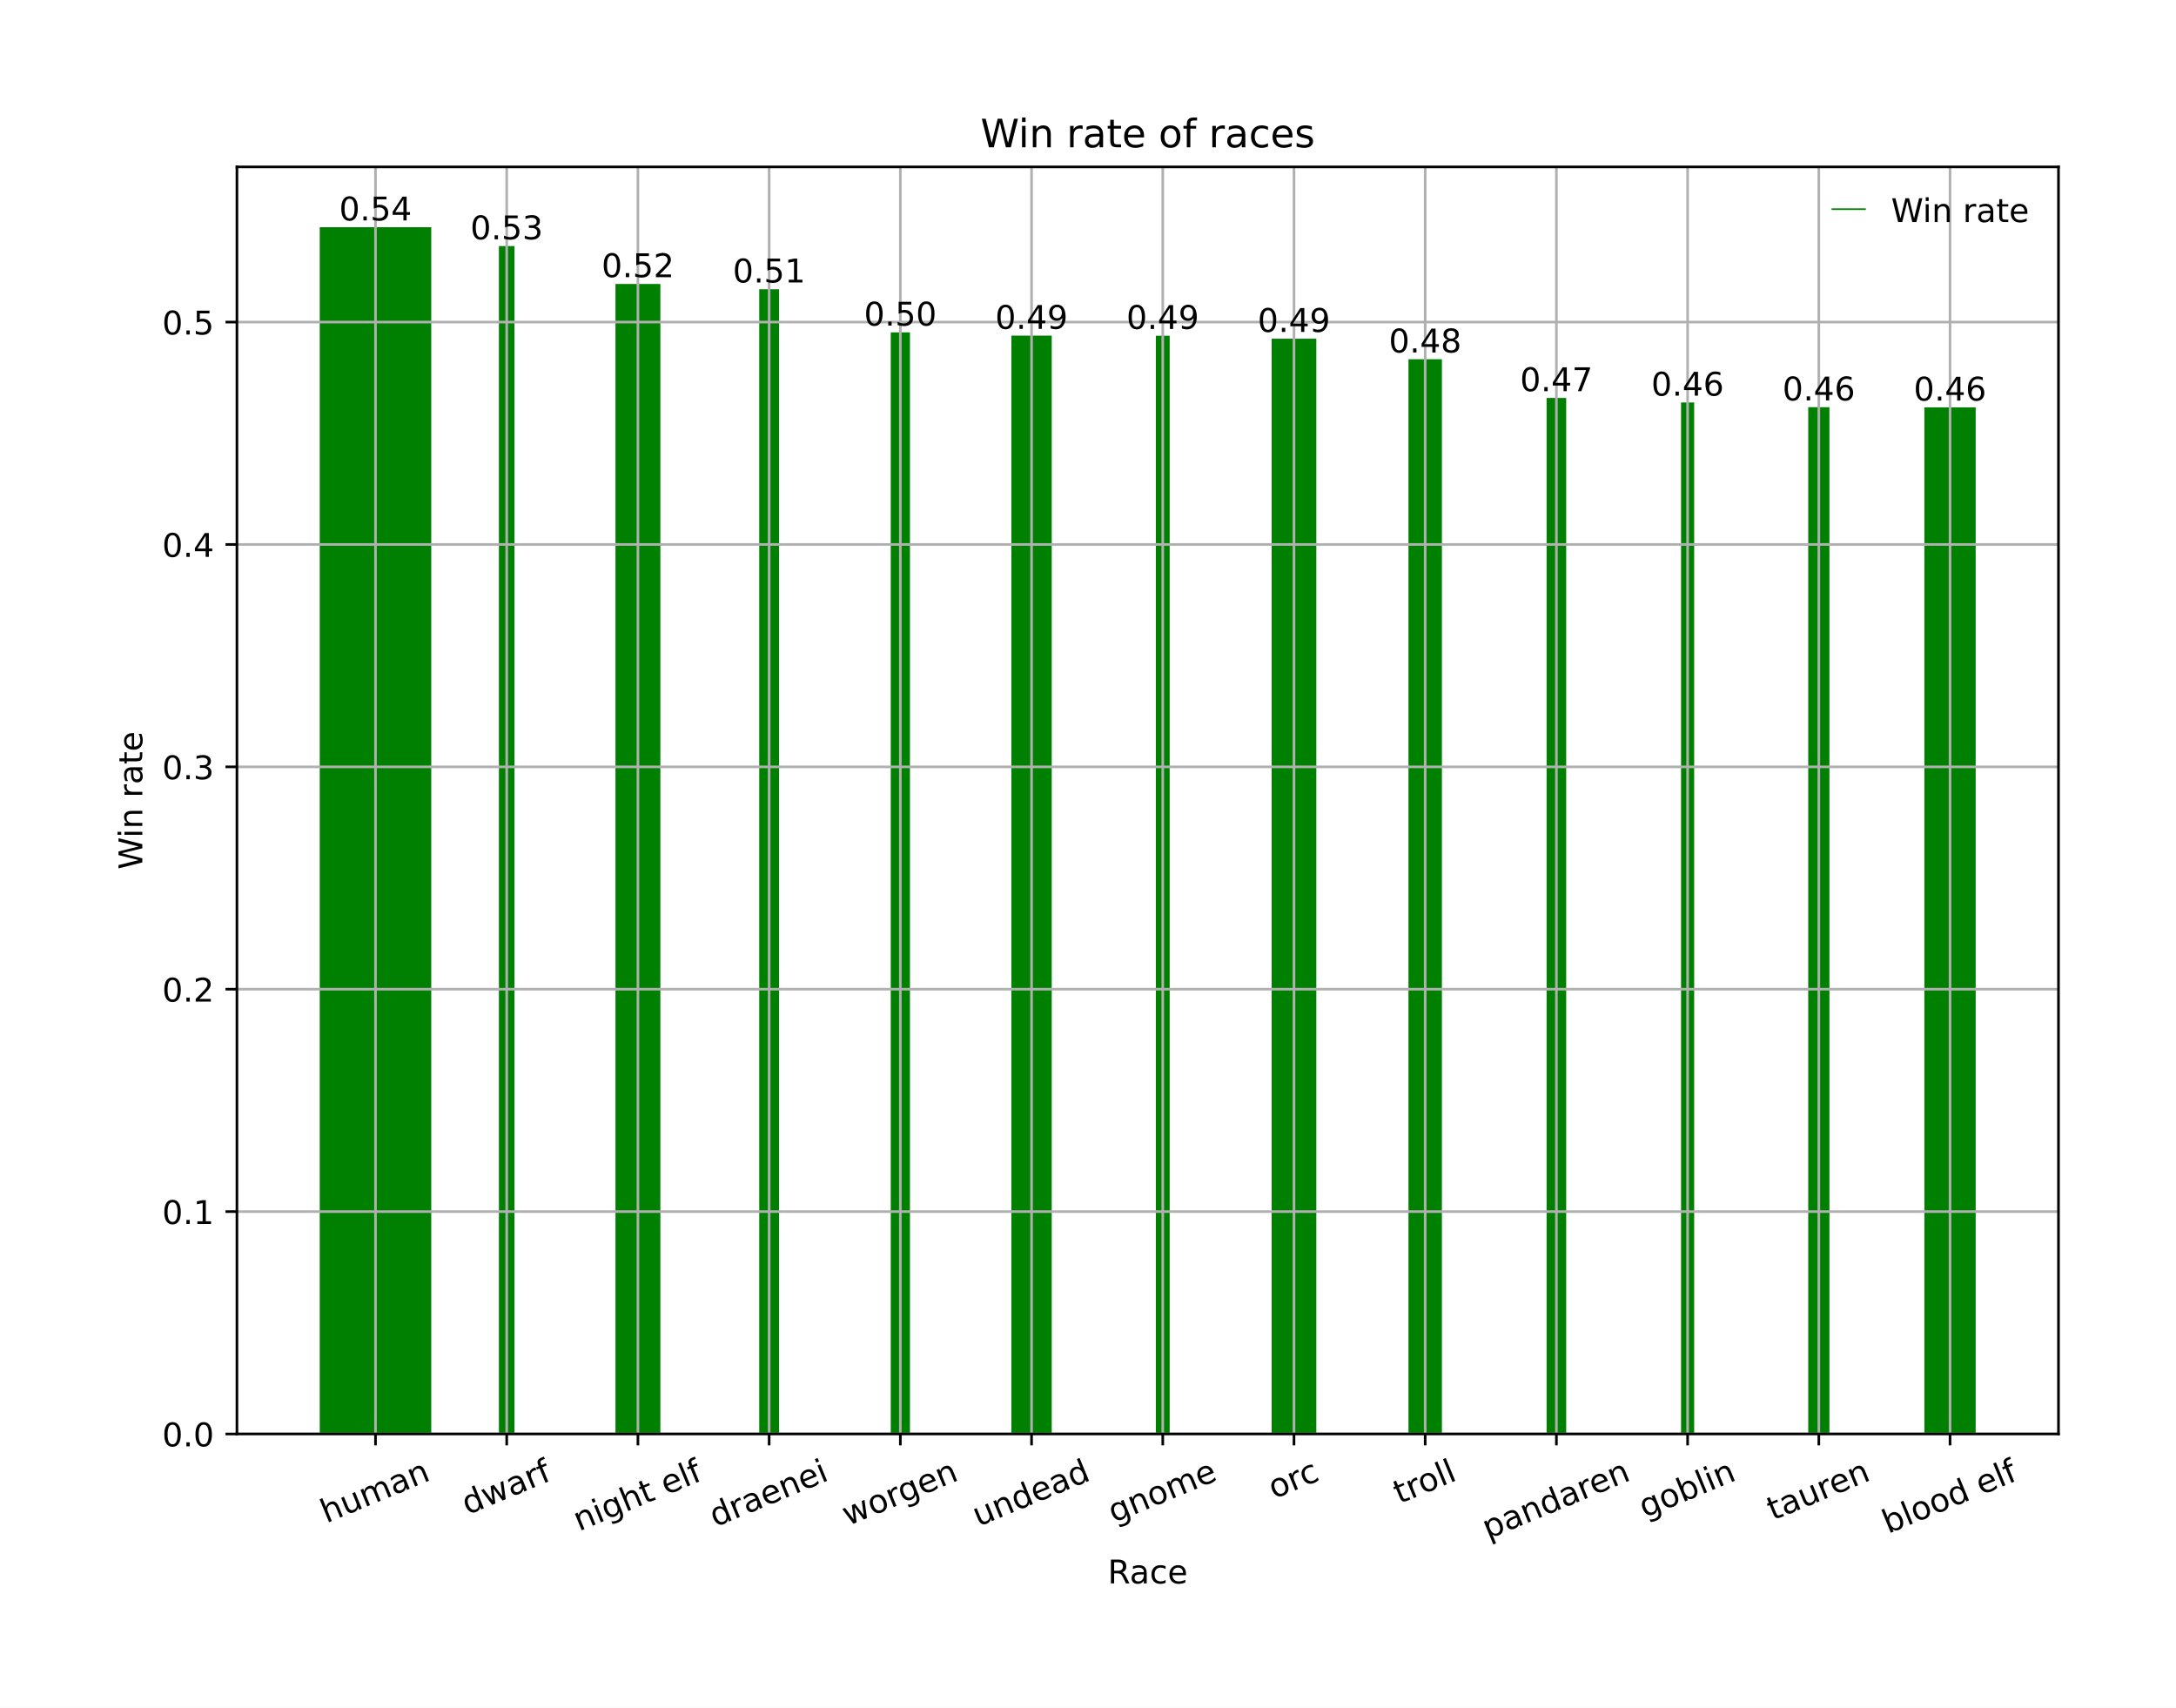
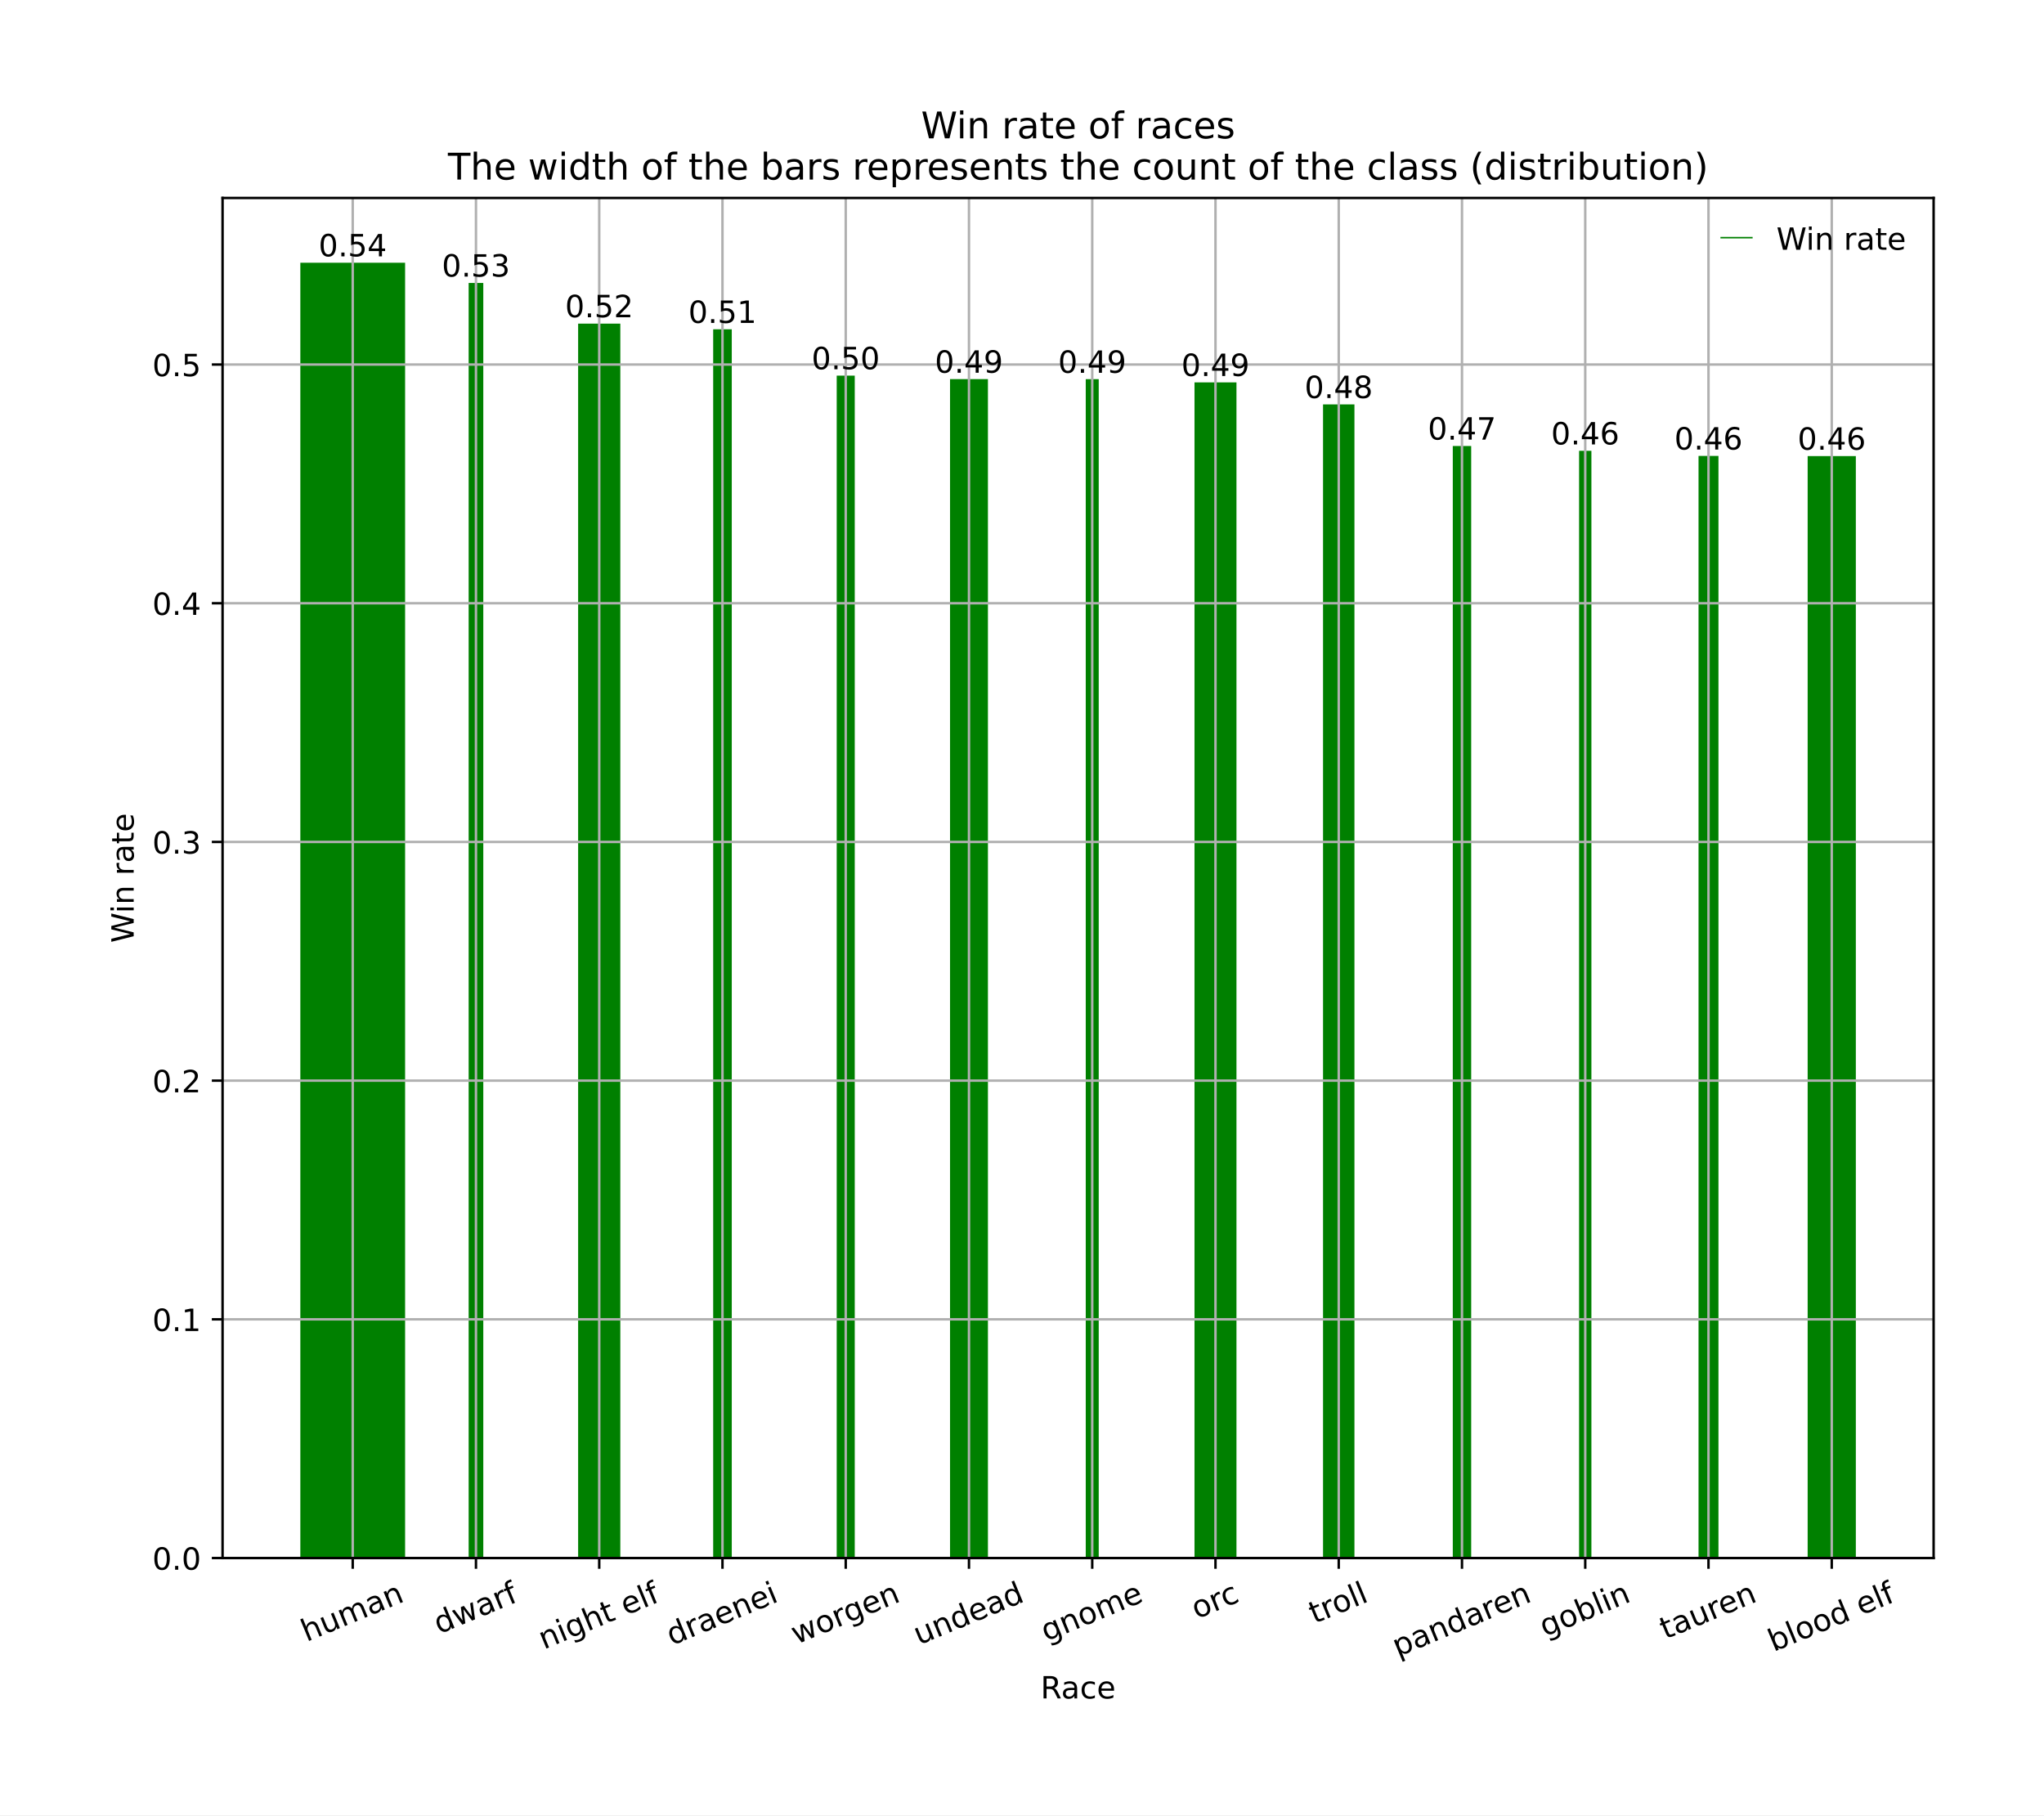
- <svg xmlns="http://www.w3.org/2000/svg" xmlns:xlink="http://www.w3.org/1999/xlink" width="666.581pt" height="523.059pt" viewBox="0 0 666.581 523.059" version="1.1">
+ <svg xmlns="http://www.w3.org/2000/svg" xmlns:xlink="http://www.w3.org/1999/xlink" width="666.581pt" height="591.936pt" viewBox="0 0 666.581 591.936" version="1.1">
  <defs>
    <style type="text/css">*{stroke-linejoin: round; stroke-linecap: butt}</style>
  </defs>
  <g id="figure_1">
    <g id="patch_1">
-       <path d="M 0 523.059  L 666.581 523.059  L 666.581 0  L 0 0  z " style="fill: #ffffff" />
+       <path d="M 0 591.936  L 666.581 591.936  L 666.581 0  L 0 0  z " style="fill: #ffffff" />
    </g>
    <g id="axes_1">
      <g id="patch_2">
-         <path d="M 72.581 439.198  L 630.581 439.198  L 630.581 51.118  L 72.581 51.118  z " style="fill: #ffffff" />
+         <path d="M 72.581 508.075  L 630.581 508.075  L 630.581 64.555  L 72.581 64.555  z " style="fill: #ffffff" />
      </g>
      <g id="patch_3">
-         <path d="M 97.945 439.198  L 132.11 439.198  L 132.11 69.598  L 97.945 69.598  z " clip-path="url(#p891ee278e2)" style="fill: #008000" />
+         <path d="M 97.945 508.075  L 132.11 508.075  L 132.11 85.675  L 97.945 85.675  z " clip-path="url(#pa6681cd81f)" style="fill: #008000" />
      </g>
      <g id="patch_4">
-         <path d="M 152.834 439.198  L 157.61 439.198  L 157.61 75.375  L 152.834 75.375  z " clip-path="url(#p891ee278e2)" style="fill: #008000" />
+         <path d="M 152.834 508.075  L 157.61 508.075  L 157.61 92.278  L 152.834 92.278  z " clip-path="url(#pa6681cd81f)" style="fill: #008000" />
      </g>
      <g id="patch_5">
-         <path d="M 188.538 439.198  L 202.295 439.198  L 202.295 86.969  L 188.538 86.969  z " clip-path="url(#p891ee278e2)" style="fill: #008000" />
+         <path d="M 188.538 508.075  L 202.295 508.075  L 202.295 105.528  L 188.538 105.528  z " clip-path="url(#pa6681cd81f)" style="fill: #008000" />
      </g>
      <g id="patch_6">
-         <path d="M 232.58 439.198  L 238.642 439.198  L 238.642 88.591  L 232.58 88.591  z " clip-path="url(#p891ee278e2)" style="fill: #008000" />
+         <path d="M 232.58 508.075  L 238.642 508.075  L 238.642 107.381  L 232.58 107.381  z " clip-path="url(#pa6681cd81f)" style="fill: #008000" />
      </g>
      <g id="patch_7">
-         <path d="M 272.864 439.198  L 278.747 439.198  L 278.747 101.808  L 272.864 101.808  z " clip-path="url(#p891ee278e2)" style="fill: #008000" />
+         <path d="M 272.864 508.075  L 278.747 508.075  L 278.747 122.487  L 272.864 122.487  z " clip-path="url(#pa6681cd81f)" style="fill: #008000" />
      </g>
      <g id="patch_8">
-         <path d="M 309.82 439.198  L 322.18 439.198  L 322.18 102.802  L 309.82 102.802  z " clip-path="url(#p891ee278e2)" style="fill: #008000" />
+         <path d="M 309.82 508.075  L 322.18 508.075  L 322.18 123.623  L 309.82 123.623  z " clip-path="url(#pa6681cd81f)" style="fill: #008000" />
      </g>
      <g id="patch_9">
-         <path d="M 354.078 439.198  L 358.311 439.198  L 358.311 102.828  L 354.078 102.828  z " clip-path="url(#p891ee278e2)" style="fill: #008000" />
+         <path d="M 354.078 508.075  L 358.311 508.075  L 358.311 123.653  L 354.078 123.653  z " clip-path="url(#pa6681cd81f)" style="fill: #008000" />
      </g>
      <g id="patch_10">
-         <path d="M 389.547 439.198  L 403.231 439.198  L 403.231 103.735  L 389.547 103.735  z " clip-path="url(#p891ee278e2)" style="fill: #008000" />
+         <path d="M 389.547 508.075  L 403.231 508.075  L 403.231 124.69  L 389.547 124.69  z " clip-path="url(#pa6681cd81f)" style="fill: #008000" />
      </g>
      <g id="patch_11">
-         <path d="M 431.462 439.198  L 441.705 439.198  L 441.705 110.031  L 431.462 110.031  z " clip-path="url(#p891ee278e2)" style="fill: #008000" />
+         <path d="M 431.462 508.075  L 441.705 508.075  L 441.705 131.885  L 431.462 131.885  z " clip-path="url(#pa6681cd81f)" style="fill: #008000" />
      </g>
      <g id="patch_12">
-         <path d="M 473.777 439.198  L 479.779 439.198  L 479.779 121.886  L 473.777 121.886  z " clip-path="url(#p891ee278e2)" style="fill: #008000" />
+         <path d="M 473.777 508.075  L 479.779 508.075  L 479.779 145.433  L 473.777 145.433  z " clip-path="url(#pa6681cd81f)" style="fill: #008000" />
      </g>
      <g id="patch_13">
-         <path d="M 514.963 439.198  L 518.982 439.198  L 518.982 123.265  L 514.963 123.265  z " clip-path="url(#p891ee278e2)" style="fill: #008000" />
+         <path d="M 514.963 508.075  L 518.982 508.075  L 518.982 147.009  L 514.963 147.009  z " clip-path="url(#pa6681cd81f)" style="fill: #008000" />
      </g>
      <g id="patch_14">
-         <path d="M 553.917 439.198  L 560.416 439.198  L 560.416 124.718  L 553.917 124.718  z " clip-path="url(#p891ee278e2)" style="fill: #008000" />
+         <path d="M 553.917 508.075  L 560.416 508.075  L 560.416 148.67  L 553.917 148.67  z " clip-path="url(#pa6681cd81f)" style="fill: #008000" />
      </g>
      <g id="patch_15">
-         <path d="M 589.505 439.198  L 605.218 439.198  L 605.218 124.769  L 589.505 124.769  z " clip-path="url(#p891ee278e2)" style="fill: #008000" />
+         <path d="M 589.505 508.075  L 605.218 508.075  L 605.218 148.728  L 589.505 148.728  z " clip-path="url(#pa6681cd81f)" style="fill: #008000" />
      </g>
      <g id="matplotlib.axis_1">
        <g id="xtick_1">
          <g id="line2d_1">
-             <path d="M 115.028 439.198  L 115.028 51.118  " clip-path="url(#p891ee278e2)" style="fill: none; stroke: #b0b0b0; stroke-width: 0.8; stroke-linecap: square" />
+             <path d="M 115.028 508.075  L 115.028 64.555  " clip-path="url(#pa6681cd81f)" style="fill: none; stroke: #b0b0b0; stroke-width: 0.8; stroke-linecap: square" />
          </g>
          <g id="line2d_2">
            <defs>
-               <path id="mfd835432aa" d="M 0 0  L 0 3.5  " style="stroke: #000000; stroke-width: 0.8" />
+               <path id="ma8ddb8e4b7" d="M 0 0  L 0 3.5  " style="stroke: #000000; stroke-width: 0.8" />
            </defs>
            <g>
-               <use xlink:href="#mfd835432aa" x="115.028" y="439.198" style="stroke: #000000; stroke-width: 0.8" />
+               <use xlink:href="#ma8ddb8e4b7" x="115.028" y="508.075" style="stroke: #000000; stroke-width: 0.8" />
            </g>
          </g>
          <g id="text_1">
-             <text style="font: 10px 'DejaVu Sans', 'Bitstream Vera Sans', 'Computer Modern Sans Serif', 'Lucida Grande', 'Verdana', 'Geneva', 'Lucid', 'Arial', 'Helvetica', 'Avant Garde', sans-serif" transform="translate(99.97048 466.5666) rotate(-22.5)">human</text>
+             <text style="font: 10px 'DejaVu Sans', 'Bitstream Vera Sans', 'Computer Modern Sans Serif', 'Lucida Grande', 'Verdana', 'Geneva', 'Lucid', 'Arial', 'Helvetica', 'Avant Garde', sans-serif" transform="translate(99.97048 535.444) rotate(-22.5)">human</text>
          </g>
        </g>
        <g id="xtick_2">
          <g id="line2d_3">
-             <path d="M 155.222 439.198  L 155.222 51.118  " clip-path="url(#p891ee278e2)" style="fill: none; stroke: #b0b0b0; stroke-width: 0.8; stroke-linecap: square" />
+             <path d="M 155.222 508.075  L 155.222 64.555  " clip-path="url(#pa6681cd81f)" style="fill: none; stroke: #b0b0b0; stroke-width: 0.8; stroke-linecap: square" />
          </g>
          <g id="line2d_4">
            <g>
-               <use xlink:href="#mfd835432aa" x="155.222" y="439.198" style="stroke: #000000; stroke-width: 0.8" />
+               <use xlink:href="#ma8ddb8e4b7" x="155.222" y="508.075" style="stroke: #000000; stroke-width: 0.8" />
            </g>
          </g>
          <g id="text_2">
-             <text style="font: 10px 'DejaVu Sans', 'Bitstream Vera Sans', 'Computer Modern Sans Serif', 'Lucida Grande', 'Verdana', 'Geneva', 'Lucid', 'Arial', 'Helvetica', 'Avant Garde', sans-serif" transform="translate(143.2116 464.0427) rotate(-22.5)">dwarf</text>
+             <text style="font: 10px 'DejaVu Sans', 'Bitstream Vera Sans', 'Computer Modern Sans Serif', 'Lucida Grande', 'Verdana', 'Geneva', 'Lucid', 'Arial', 'Helvetica', 'Avant Garde', sans-serif" transform="translate(143.2116 532.9201) rotate(-22.5)">dwarf</text>
          </g>
        </g>
        <g id="xtick_3">
          <g id="line2d_5">
-             <path d="M 195.417 439.198  L 195.417 51.118  " clip-path="url(#p891ee278e2)" style="fill: none; stroke: #b0b0b0; stroke-width: 0.8; stroke-linecap: square" />
+             <path d="M 195.417 508.075  L 195.417 64.555  " clip-path="url(#pa6681cd81f)" style="fill: none; stroke: #b0b0b0; stroke-width: 0.8; stroke-linecap: square" />
          </g>
          <g id="line2d_6">
            <g>
-               <use xlink:href="#mfd835432aa" x="195.417" y="439.198" style="stroke: #000000; stroke-width: 0.8" />
+               <use xlink:href="#ma8ddb8e4b7" x="195.417" y="508.075" style="stroke: #000000; stroke-width: 0.8" />
            </g>
          </g>
          <g id="text_3">
-             <text style="font: 10px 'DejaVu Sans', 'Bitstream Vera Sans', 'Computer Modern Sans Serif', 'Lucida Grande', 'Verdana', 'Geneva', 'Lucid', 'Arial', 'Helvetica', 'Avant Garde', sans-serif" transform="translate(177.3706 469.0427) rotate(-22.5)">night elf</text>
+             <text style="font: 10px 'DejaVu Sans', 'Bitstream Vera Sans', 'Computer Modern Sans Serif', 'Lucida Grande', 'Verdana', 'Geneva', 'Lucid', 'Arial', 'Helvetica', 'Avant Garde', sans-serif" transform="translate(177.3706 537.9201) rotate(-22.5)">night elf</text>
          </g>
        </g>
        <g id="xtick_4">
          <g id="line2d_7">
-             <path d="M 235.611 439.198  L 235.611 51.118  " clip-path="url(#p891ee278e2)" style="fill: none; stroke: #b0b0b0; stroke-width: 0.8; stroke-linecap: square" />
+             <path d="M 235.611 508.075  L 235.611 64.555  " clip-path="url(#pa6681cd81f)" style="fill: none; stroke: #b0b0b0; stroke-width: 0.8; stroke-linecap: square" />
          </g>
          <g id="line2d_8">
            <g>
-               <use xlink:href="#mfd835432aa" x="235.611" y="439.198" style="stroke: #000000; stroke-width: 0.8" />
+               <use xlink:href="#ma8ddb8e4b7" x="235.611" y="508.075" style="stroke: #000000; stroke-width: 0.8" />
            </g>
          </g>
          <g id="text_4">
-             <text style="font: 10px 'DejaVu Sans', 'Bitstream Vera Sans', 'Computer Modern Sans Serif', 'Lucida Grande', 'Verdana', 'Geneva', 'Lucid', 'Arial', 'Helvetica', 'Avant Garde', sans-serif" transform="translate(219.1089 467.7637) rotate(-22.5)">draenei</text>
+             <text style="font: 10px 'DejaVu Sans', 'Bitstream Vera Sans', 'Computer Modern Sans Serif', 'Lucida Grande', 'Verdana', 'Geneva', 'Lucid', 'Arial', 'Helvetica', 'Avant Garde', sans-serif" transform="translate(219.1089 536.6411) rotate(-22.5)">draenei</text>
          </g>
        </g>
        <g id="xtick_5">
          <g id="line2d_9">
-             <path d="M 275.806 439.198  L 275.806 51.118  " clip-path="url(#p891ee278e2)" style="fill: none; stroke: #b0b0b0; stroke-width: 0.8; stroke-linecap: square" />
+             <path d="M 275.806 508.075  L 275.806 64.555  " clip-path="url(#pa6681cd81f)" style="fill: none; stroke: #b0b0b0; stroke-width: 0.8; stroke-linecap: square" />
          </g>
          <g id="line2d_10">
            <g>
-               <use xlink:href="#mfd835432aa" x="275.806" y="439.198" style="stroke: #000000; stroke-width: 0.8" />
+               <use xlink:href="#ma8ddb8e4b7" x="275.806" y="508.075" style="stroke: #000000; stroke-width: 0.8" />
            </g>
          </g>
          <g id="text_5">
-             <text style="font: 10px 'DejaVu Sans', 'Bitstream Vera Sans', 'Computer Modern Sans Serif', 'Lucida Grande', 'Verdana', 'Geneva', 'Lucid', 'Arial', 'Helvetica', 'Avant Garde', sans-serif" transform="translate(259.7365 467.405) rotate(-22.5)">worgen</text>
+             <text style="font: 10px 'DejaVu Sans', 'Bitstream Vera Sans', 'Computer Modern Sans Serif', 'Lucida Grande', 'Verdana', 'Geneva', 'Lucid', 'Arial', 'Helvetica', 'Avant Garde', sans-serif" transform="translate(259.7365 536.2823) rotate(-22.5)">worgen</text>
          </g>
        </g>
        <g id="xtick_6">
          <g id="line2d_11">
-             <path d="M 316 439.198  L 316 51.118  " clip-path="url(#p891ee278e2)" style="fill: none; stroke: #b0b0b0; stroke-width: 0.8; stroke-linecap: square" />
+             <path d="M 316 508.075  L 316 64.555  " clip-path="url(#pa6681cd81f)" style="fill: none; stroke: #b0b0b0; stroke-width: 0.8; stroke-linecap: square" />
          </g>
          <g id="line2d_12">
            <g>
-               <use xlink:href="#mfd835432aa" x="316" y="439.198" style="stroke: #000000; stroke-width: 0.8" />
+               <use xlink:href="#ma8ddb8e4b7" x="316" y="508.075" style="stroke: #000000; stroke-width: 0.8" />
            </g>
          </g>
          <g id="text_6">
-             <text style="font: 10px 'DejaVu Sans', 'Bitstream Vera Sans', 'Computer Modern Sans Serif', 'Lucida Grande', 'Verdana', 'Geneva', 'Lucid', 'Arial', 'Helvetica', 'Avant Garde', sans-serif" transform="translate(299.6625 467.6274) rotate(-22.5)">undead</text>
+             <text style="font: 10px 'DejaVu Sans', 'Bitstream Vera Sans', 'Computer Modern Sans Serif', 'Lucida Grande', 'Verdana', 'Geneva', 'Lucid', 'Arial', 'Helvetica', 'Avant Garde', sans-serif" transform="translate(299.6625 536.5048) rotate(-22.5)">undead</text>
          </g>
        </g>
        <g id="xtick_7">
          <g id="line2d_13">
-             <path d="M 356.194 439.198  L 356.194 51.118  " clip-path="url(#p891ee278e2)" style="fill: none; stroke: #b0b0b0; stroke-width: 0.8; stroke-linecap: square" />
+             <path d="M 356.194 508.075  L 356.194 64.555  " clip-path="url(#pa6681cd81f)" style="fill: none; stroke: #b0b0b0; stroke-width: 0.8; stroke-linecap: square" />
          </g>
          <g id="line2d_14">
            <g>
-               <use xlink:href="#mfd835432aa" x="356.194" y="439.198" style="stroke: #000000; stroke-width: 0.8" />
+               <use xlink:href="#ma8ddb8e4b7" x="356.194" y="508.075" style="stroke: #000000; stroke-width: 0.8" />
            </g>
          </g>
          <g id="text_7">
-             <text style="font: 10px 'DejaVu Sans', 'Bitstream Vera Sans', 'Computer Modern Sans Serif', 'Lucida Grande', 'Verdana', 'Geneva', 'Lucid', 'Arial', 'Helvetica', 'Avant Garde', sans-serif" transform="translate(341.2219 466.4967) rotate(-22.5)">gnome</text>
+             <text style="font: 10px 'DejaVu Sans', 'Bitstream Vera Sans', 'Computer Modern Sans Serif', 'Lucida Grande', 'Verdana', 'Geneva', 'Lucid', 'Arial', 'Helvetica', 'Avant Garde', sans-serif" transform="translate(341.2219 535.3741) rotate(-22.5)">gnome</text>
          </g>
        </g>
        <g id="xtick_8">
          <g id="line2d_15">
-             <path d="M 396.389 439.198  L 396.389 51.118  " clip-path="url(#p891ee278e2)" style="fill: none; stroke: #b0b0b0; stroke-width: 0.8; stroke-linecap: square" />
+             <path d="M 396.389 508.075  L 396.389 64.555  " clip-path="url(#pa6681cd81f)" style="fill: none; stroke: #b0b0b0; stroke-width: 0.8; stroke-linecap: square" />
          </g>
          <g id="line2d_16">
            <g>
-               <use xlink:href="#mfd835432aa" x="396.389" y="439.198" style="stroke: #000000; stroke-width: 0.8" />
+               <use xlink:href="#ma8ddb8e4b7" x="396.389" y="508.075" style="stroke: #000000; stroke-width: 0.8" />
            </g>
          </g>
          <g id="text_8">
-             <text style="font: 10px 'DejaVu Sans', 'Bitstream Vera Sans', 'Computer Modern Sans Serif', 'Lucida Grande', 'Verdana', 'Geneva', 'Lucid', 'Arial', 'Helvetica', 'Avant Garde', sans-serif" transform="translate(390.2834 459.151) rotate(-22.5)">orc</text>
+             <text style="font: 10px 'DejaVu Sans', 'Bitstream Vera Sans', 'Computer Modern Sans Serif', 'Lucida Grande', 'Verdana', 'Geneva', 'Lucid', 'Arial', 'Helvetica', 'Avant Garde', sans-serif" transform="translate(390.2834 528.0283) rotate(-22.5)">orc</text>
          </g>
        </g>
        <g id="xtick_9">
          <g id="line2d_17">
-             <path d="M 436.583 439.198  L 436.583 51.118  " clip-path="url(#p891ee278e2)" style="fill: none; stroke: #b0b0b0; stroke-width: 0.8; stroke-linecap: square" />
+             <path d="M 436.583 508.075  L 436.583 64.555  " clip-path="url(#pa6681cd81f)" style="fill: none; stroke: #b0b0b0; stroke-width: 0.8; stroke-linecap: square" />
          </g>
          <g id="line2d_18">
            <g>
-               <use xlink:href="#mfd835432aa" x="436.583" y="439.198" style="stroke: #000000; stroke-width: 0.8" />
+               <use xlink:href="#ma8ddb8e4b7" x="436.583" y="508.075" style="stroke: #000000; stroke-width: 0.8" />
            </g>
          </g>
          <g id="text_9">
-             <text style="font: 10px 'DejaVu Sans', 'Bitstream Vera Sans', 'Computer Modern Sans Serif', 'Lucida Grande', 'Verdana', 'Geneva', 'Lucid', 'Arial', 'Helvetica', 'Avant Garde', sans-serif" transform="translate(428.6403 460.6733) rotate(-22.5)">troll</text>
+             <text style="font: 10px 'DejaVu Sans', 'Bitstream Vera Sans', 'Computer Modern Sans Serif', 'Lucida Grande', 'Verdana', 'Geneva', 'Lucid', 'Arial', 'Helvetica', 'Avant Garde', sans-serif" transform="translate(428.6403 529.5507) rotate(-22.5)">troll</text>
          </g>
        </g>
        <g id="xtick_10">
          <g id="line2d_19">
-             <path d="M 476.778 439.198  L 476.778 51.118  " clip-path="url(#p891ee278e2)" style="fill: none; stroke: #b0b0b0; stroke-width: 0.8; stroke-linecap: square" />
+             <path d="M 476.778 508.075  L 476.778 64.555  " clip-path="url(#pa6681cd81f)" style="fill: none; stroke: #b0b0b0; stroke-width: 0.8; stroke-linecap: square" />
          </g>
          <g id="line2d_20">
            <g>
-               <use xlink:href="#mfd835432aa" x="476.778" y="439.198" style="stroke: #000000; stroke-width: 0.8" />
+               <use xlink:href="#ma8ddb8e4b7" x="476.778" y="508.075" style="stroke: #000000; stroke-width: 0.8" />
            </g>
          </g>
          <g id="text_10">
-             <text style="font: 10px 'DejaVu Sans', 'Bitstream Vera Sans', 'Computer Modern Sans Serif', 'Lucida Grande', 'Verdana', 'Geneva', 'Lucid', 'Arial', 'Helvetica', 'Avant Garde', sans-serif" transform="translate(455.8146 471.4596) rotate(-22.5)">pandaren</text>
+             <text style="font: 10px 'DejaVu Sans', 'Bitstream Vera Sans', 'Computer Modern Sans Serif', 'Lucida Grande', 'Verdana', 'Geneva', 'Lucid', 'Arial', 'Helvetica', 'Avant Garde', sans-serif" transform="translate(455.8146 540.337) rotate(-22.5)">pandaren</text>
          </g>
        </g>
        <g id="xtick_11">
          <g id="line2d_21">
-             <path d="M 516.972 439.198  L 516.972 51.118  " clip-path="url(#p891ee278e2)" style="fill: none; stroke: #b0b0b0; stroke-width: 0.8; stroke-linecap: square" />
+             <path d="M 516.972 508.075  L 516.972 64.555  " clip-path="url(#pa6681cd81f)" style="fill: none; stroke: #b0b0b0; stroke-width: 0.8; stroke-linecap: square" />
          </g>
          <g id="line2d_22">
            <g>
-               <use xlink:href="#mfd835432aa" x="516.972" y="439.198" style="stroke: #000000; stroke-width: 0.8" />
+               <use xlink:href="#ma8ddb8e4b7" x="516.972" y="508.075" style="stroke: #000000; stroke-width: 0.8" />
            </g>
          </g>
          <g id="text_11">
-             <text style="font: 10px 'DejaVu Sans', 'Bitstream Vera Sans', 'Computer Modern Sans Serif', 'Lucida Grande', 'Verdana', 'Geneva', 'Lucid', 'Arial', 'Helvetica', 'Avant Garde', sans-serif" transform="translate(503.8425 464.9701) rotate(-22.5)">goblin</text>
+             <text style="font: 10px 'DejaVu Sans', 'Bitstream Vera Sans', 'Computer Modern Sans Serif', 'Lucida Grande', 'Verdana', 'Geneva', 'Lucid', 'Arial', 'Helvetica', 'Avant Garde', sans-serif" transform="translate(503.8425 533.8475) rotate(-22.5)">goblin</text>
          </g>
        </g>
        <g id="xtick_12">
          <g id="line2d_23">
-             <path d="M 557.167 439.198  L 557.167 51.118  " clip-path="url(#p891ee278e2)" style="fill: none; stroke: #b0b0b0; stroke-width: 0.8; stroke-linecap: square" />
+             <path d="M 557.167 508.075  L 557.167 64.555  " clip-path="url(#pa6681cd81f)" style="fill: none; stroke: #b0b0b0; stroke-width: 0.8; stroke-linecap: square" />
          </g>
          <g id="line2d_24">
            <g>
-               <use xlink:href="#mfd835432aa" x="557.167" y="439.198" style="stroke: #000000; stroke-width: 0.8" />
+               <use xlink:href="#ma8ddb8e4b7" x="557.167" y="508.075" style="stroke: #000000; stroke-width: 0.8" />
            </g>
          </g>
          <g id="text_12">
-             <text style="font: 10px 'DejaVu Sans', 'Bitstream Vera Sans', 'Computer Modern Sans Serif', 'Lucida Grande', 'Verdana', 'Geneva', 'Lucid', 'Arial', 'Helvetica', 'Avant Garde', sans-serif" transform="translate(543.0886 465.7558) rotate(-22.5)">tauren</text>
+             <text style="font: 10px 'DejaVu Sans', 'Bitstream Vera Sans', 'Computer Modern Sans Serif', 'Lucida Grande', 'Verdana', 'Geneva', 'Lucid', 'Arial', 'Helvetica', 'Avant Garde', sans-serif" transform="translate(543.0886 534.6332) rotate(-22.5)">tauren</text>
          </g>
        </g>
        <g id="xtick_13">
          <g id="line2d_25">
-             <path d="M 597.361 439.198  L 597.361 51.118  " clip-path="url(#p891ee278e2)" style="fill: none; stroke: #b0b0b0; stroke-width: 0.8; stroke-linecap: square" />
+             <path d="M 597.361 508.075  L 597.361 64.555  " clip-path="url(#pa6681cd81f)" style="fill: none; stroke: #b0b0b0; stroke-width: 0.8; stroke-linecap: square" />
          </g>
          <g id="line2d_26">
            <g>
-               <use xlink:href="#mfd835432aa" x="597.361" y="439.198" style="stroke: #000000; stroke-width: 0.8" />
+               <use xlink:href="#ma8ddb8e4b7" x="597.361" y="508.075" style="stroke: #000000; stroke-width: 0.8" />
            </g>
          </g>
          <g id="text_13">
-             <text style="font: 10px 'DejaVu Sans', 'Bitstream Vera Sans', 'Computer Modern Sans Serif', 'Lucida Grande', 'Verdana', 'Geneva', 'Lucid', 'Arial', 'Helvetica', 'Avant Garde', sans-serif" transform="translate(578.3959 469.8045) rotate(-22.5)">blood elf</text>
+             <text style="font: 10px 'DejaVu Sans', 'Bitstream Vera Sans', 'Computer Modern Sans Serif', 'Lucida Grande', 'Verdana', 'Geneva', 'Lucid', 'Arial', 'Helvetica', 'Avant Garde', sans-serif" transform="translate(578.3959 538.6819) rotate(-22.5)">blood elf</text>
          </g>
        </g>
        <g id="text_14">
-           <text style="font: 10px 'DejaVu Sans', 'Bitstream Vera Sans', 'Computer Modern Sans Serif', 'Lucida Grande', 'Verdana', 'Geneva', 'Lucid', 'Arial', 'Helvetica', 'Avant Garde', sans-serif; text-anchor: middle" x="351.581" y="484.979" transform="rotate(-0 351.5813 484.9794)">Race</text>
+           <text style="font: 10px 'DejaVu Sans', 'Bitstream Vera Sans', 'Computer Modern Sans Serif', 'Lucida Grande', 'Verdana', 'Geneva', 'Lucid', 'Arial', 'Helvetica', 'Avant Garde', sans-serif; text-anchor: middle" x="351.581" y="553.857" transform="rotate(-0 351.5813 553.8568)">Race</text>
        </g>
      </g>
      <g id="matplotlib.axis_2">
        <g id="ytick_1">
          <g id="line2d_27">
-             <path d="M 72.581 439.198  L 630.581 439.198  " clip-path="url(#p891ee278e2)" style="fill: none; stroke: #b0b0b0; stroke-width: 0.8; stroke-linecap: square" />
+             <path d="M 72.581 508.075  L 630.581 508.075  " clip-path="url(#pa6681cd81f)" style="fill: none; stroke: #b0b0b0; stroke-width: 0.8; stroke-linecap: square" />
          </g>
          <g id="line2d_28">
            <defs>
-               <path id="m313994e927" d="M 0 0  L -3.5 0  " style="stroke: #000000; stroke-width: 0.8" />
+               <path id="m64f8dbb4b0" d="M 0 0  L -3.5 0  " style="stroke: #000000; stroke-width: 0.8" />
            </defs>
            <g>
-               <use xlink:href="#m313994e927" x="72.581" y="439.198" style="stroke: #000000; stroke-width: 0.8" />
+               <use xlink:href="#m64f8dbb4b0" x="72.581" y="508.075" style="stroke: #000000; stroke-width: 0.8" />
            </g>
          </g>
          <g id="text_15">
-             <text style="font: 10px 'DejaVu Sans', 'Bitstream Vera Sans', 'Computer Modern Sans Serif', 'Lucida Grande', 'Verdana', 'Geneva', 'Lucid', 'Arial', 'Helvetica', 'Avant Garde', sans-serif; text-anchor: end" x="65.581" y="442.997" transform="rotate(-0 65.58125 442.9973)">0.0</text>
+             <text style="font: 10px 'DejaVu Sans', 'Bitstream Vera Sans', 'Computer Modern Sans Serif', 'Lucida Grande', 'Verdana', 'Geneva', 'Lucid', 'Arial', 'Helvetica', 'Avant Garde', sans-serif; text-anchor: end" x="65.581" y="511.875" transform="rotate(-0 65.58125 511.8747)">0.0</text>
          </g>
        </g>
        <g id="ytick_2">
          <g id="line2d_29">
-             <path d="M 72.581 371.088  L 630.581 371.088  " clip-path="url(#p891ee278e2)" style="fill: none; stroke: #b0b0b0; stroke-width: 0.8; stroke-linecap: square" />
+             <path d="M 72.581 430.236  L 630.581 430.236  " clip-path="url(#pa6681cd81f)" style="fill: none; stroke: #b0b0b0; stroke-width: 0.8; stroke-linecap: square" />
          </g>
          <g id="line2d_30">
            <g>
-               <use xlink:href="#m313994e927" x="72.581" y="371.088" style="stroke: #000000; stroke-width: 0.8" />
+               <use xlink:href="#m64f8dbb4b0" x="72.581" y="430.236" style="stroke: #000000; stroke-width: 0.8" />
            </g>
          </g>
          <g id="text_16">
-             <text style="font: 10px 'DejaVu Sans', 'Bitstream Vera Sans', 'Computer Modern Sans Serif', 'Lucida Grande', 'Verdana', 'Geneva', 'Lucid', 'Arial', 'Helvetica', 'Avant Garde', sans-serif; text-anchor: end" x="65.581" y="374.888" transform="rotate(-0 65.58125 374.8876)">0.1</text>
+             <text style="font: 10px 'DejaVu Sans', 'Bitstream Vera Sans', 'Computer Modern Sans Serif', 'Lucida Grande', 'Verdana', 'Geneva', 'Lucid', 'Arial', 'Helvetica', 'Avant Garde', sans-serif; text-anchor: end" x="65.581" y="434.035" transform="rotate(-0 65.58125 434.035)">0.1</text>
          </g>
        </g>
        <g id="ytick_3">
          <g id="line2d_31">
-             <path d="M 72.581 302.979  L 630.581 302.979  " clip-path="url(#p891ee278e2)" style="fill: none; stroke: #b0b0b0; stroke-width: 0.8; stroke-linecap: square" />
+             <path d="M 72.581 352.396  L 630.581 352.396  " clip-path="url(#pa6681cd81f)" style="fill: none; stroke: #b0b0b0; stroke-width: 0.8; stroke-linecap: square" />
          </g>
          <g id="line2d_32">
            <g>
-               <use xlink:href="#m313994e927" x="72.581" y="302.979" style="stroke: #000000; stroke-width: 0.8" />
+               <use xlink:href="#m64f8dbb4b0" x="72.581" y="352.396" style="stroke: #000000; stroke-width: 0.8" />
            </g>
          </g>
          <g id="text_17">
-             <text style="font: 10px 'DejaVu Sans', 'Bitstream Vera Sans', 'Computer Modern Sans Serif', 'Lucida Grande', 'Verdana', 'Geneva', 'Lucid', 'Arial', 'Helvetica', 'Avant Garde', sans-serif; text-anchor: end" x="65.581" y="306.778" transform="rotate(-0 65.58125 306.7779)">0.2</text>
+             <text style="font: 10px 'DejaVu Sans', 'Bitstream Vera Sans', 'Computer Modern Sans Serif', 'Lucida Grande', 'Verdana', 'Geneva', 'Lucid', 'Arial', 'Helvetica', 'Avant Garde', sans-serif; text-anchor: end" x="65.581" y="356.195" transform="rotate(-0 65.58125 356.1953)">0.2</text>
          </g>
        </g>
        <g id="ytick_4">
          <g id="line2d_33">
-             <path d="M 72.581 234.869  L 630.581 234.869  " clip-path="url(#p891ee278e2)" style="fill: none; stroke: #b0b0b0; stroke-width: 0.8; stroke-linecap: square" />
+             <path d="M 72.581 274.556  L 630.581 274.556  " clip-path="url(#pa6681cd81f)" style="fill: none; stroke: #b0b0b0; stroke-width: 0.8; stroke-linecap: square" />
          </g>
          <g id="line2d_34">
            <g>
-               <use xlink:href="#m313994e927" x="72.581" y="234.869" style="stroke: #000000; stroke-width: 0.8" />
+               <use xlink:href="#m64f8dbb4b0" x="72.581" y="274.556" style="stroke: #000000; stroke-width: 0.8" />
            </g>
          </g>
          <g id="text_18">
-             <text style="font: 10px 'DejaVu Sans', 'Bitstream Vera Sans', 'Computer Modern Sans Serif', 'Lucida Grande', 'Verdana', 'Geneva', 'Lucid', 'Arial', 'Helvetica', 'Avant Garde', sans-serif; text-anchor: end" x="65.581" y="238.668" transform="rotate(-0 65.58125 238.6681)">0.3</text>
+             <text style="font: 10px 'DejaVu Sans', 'Bitstream Vera Sans', 'Computer Modern Sans Serif', 'Lucida Grande', 'Verdana', 'Geneva', 'Lucid', 'Arial', 'Helvetica', 'Avant Garde', sans-serif; text-anchor: end" x="65.581" y="278.356" transform="rotate(-0 65.58125 278.3556)">0.3</text>
          </g>
        </g>
        <g id="ytick_5">
          <g id="line2d_35">
-             <path d="M 72.581 166.759  L 630.581 166.759  " clip-path="url(#p891ee278e2)" style="fill: none; stroke: #b0b0b0; stroke-width: 0.8; stroke-linecap: square" />
+             <path d="M 72.581 196.717  L 630.581 196.717  " clip-path="url(#pa6681cd81f)" style="fill: none; stroke: #b0b0b0; stroke-width: 0.8; stroke-linecap: square" />
          </g>
          <g id="line2d_36">
            <g>
-               <use xlink:href="#m313994e927" x="72.581" y="166.759" style="stroke: #000000; stroke-width: 0.8" />
+               <use xlink:href="#m64f8dbb4b0" x="72.581" y="196.717" style="stroke: #000000; stroke-width: 0.8" />
            </g>
          </g>
          <g id="text_19">
-             <text style="font: 10px 'DejaVu Sans', 'Bitstream Vera Sans', 'Computer Modern Sans Serif', 'Lucida Grande', 'Verdana', 'Geneva', 'Lucid', 'Arial', 'Helvetica', 'Avant Garde', sans-serif; text-anchor: end" x="65.581" y="170.558" transform="rotate(-0 65.58125 170.5584)">0.4</text>
+             <text style="font: 10px 'DejaVu Sans', 'Bitstream Vera Sans', 'Computer Modern Sans Serif', 'Lucida Grande', 'Verdana', 'Geneva', 'Lucid', 'Arial', 'Helvetica', 'Avant Garde', sans-serif; text-anchor: end" x="65.581" y="200.516" transform="rotate(-0 65.58125 200.5159)">0.4</text>
          </g>
        </g>
        <g id="ytick_6">
          <g id="line2d_37">
-             <path d="M 72.581 98.649  L 630.581 98.649  " clip-path="url(#p891ee278e2)" style="fill: none; stroke: #b0b0b0; stroke-width: 0.8; stroke-linecap: square" />
+             <path d="M 72.581 118.877  L 630.581 118.877  " clip-path="url(#pa6681cd81f)" style="fill: none; stroke: #b0b0b0; stroke-width: 0.8; stroke-linecap: square" />
          </g>
          <g id="line2d_38">
            <g>
-               <use xlink:href="#m313994e927" x="72.581" y="98.649" style="stroke: #000000; stroke-width: 0.8" />
+               <use xlink:href="#m64f8dbb4b0" x="72.581" y="118.877" style="stroke: #000000; stroke-width: 0.8" />
            </g>
          </g>
          <g id="text_20">
-             <text style="font: 10px 'DejaVu Sans', 'Bitstream Vera Sans', 'Computer Modern Sans Serif', 'Lucida Grande', 'Verdana', 'Geneva', 'Lucid', 'Arial', 'Helvetica', 'Avant Garde', sans-serif; text-anchor: end" x="65.581" y="102.449" transform="rotate(-0 65.58125 102.4486)">0.5</text>
+             <text style="font: 10px 'DejaVu Sans', 'Bitstream Vera Sans', 'Computer Modern Sans Serif', 'Lucida Grande', 'Verdana', 'Geneva', 'Lucid', 'Arial', 'Helvetica', 'Avant Garde', sans-serif; text-anchor: end" x="65.581" y="122.676" transform="rotate(-0 65.58125 122.6762)">0.5</text>
          </g>
        </g>
        <g id="text_21">
-           <text style="font: 10px 'DejaVu Sans', 'Bitstream Vera Sans', 'Computer Modern Sans Serif', 'Lucida Grande', 'Verdana', 'Geneva', 'Lucid', 'Arial', 'Helvetica', 'Avant Garde', sans-serif; text-anchor: middle" x="43.598" y="245.158" transform="rotate(-90 43.59844 245.1581)">Win rate</text>
+           <text style="font: 10px 'DejaVu Sans', 'Bitstream Vera Sans', 'Computer Modern Sans Serif', 'Lucida Grande', 'Verdana', 'Geneva', 'Lucid', 'Arial', 'Helvetica', 'Avant Garde', sans-serif; text-anchor: middle" x="43.598" y="286.315" transform="rotate(-90 43.59844 286.3155)">Win rate</text>
        </g>
      </g>
      <g id="patch_16">
-         <path d="M 72.581 439.198  L 72.581 51.118  " style="fill: none; stroke: #000000; stroke-width: 0.8; stroke-linejoin: miter; stroke-linecap: square" />
+         <path d="M 72.581 508.075  L 72.581 64.555  " style="fill: none; stroke: #000000; stroke-width: 0.8; stroke-linejoin: miter; stroke-linecap: square" />
      </g>
      <g id="patch_17">
-         <path d="M 630.581 439.198  L 630.581 51.118  " style="fill: none; stroke: #000000; stroke-width: 0.8; stroke-linejoin: miter; stroke-linecap: square" />
+         <path d="M 630.581 508.075  L 630.581 64.555  " style="fill: none; stroke: #000000; stroke-width: 0.8; stroke-linejoin: miter; stroke-linecap: square" />
      </g>
      <g id="patch_18">
-         <path d="M 72.581 439.198  L 630.581 439.198  " style="fill: none; stroke: #000000; stroke-width: 0.8; stroke-linejoin: miter; stroke-linecap: square" />
+         <path d="M 72.581 508.075  L 630.581 508.075  " style="fill: none; stroke: #000000; stroke-width: 0.8; stroke-linejoin: miter; stroke-linecap: square" />
      </g>
      <g id="patch_19">
-         <path d="M 72.581 51.118  L 630.581 51.118  " style="fill: none; stroke: #000000; stroke-width: 0.8; stroke-linejoin: miter; stroke-linecap: square" />
+         <path d="M 72.581 64.555  L 630.581 64.555  " style="fill: none; stroke: #000000; stroke-width: 0.8; stroke-linejoin: miter; stroke-linecap: square" />
      </g>
      <g id="text_22">
-         <text style="font: 10px 'DejaVu Sans', 'Bitstream Vera Sans', 'Computer Modern Sans Serif', 'Lucida Grande', 'Verdana', 'Geneva', 'Lucid', 'Arial', 'Helvetica', 'Avant Garde', sans-serif; text-anchor: middle" x="115.028" y="67.518" transform="rotate(-0 115.0275 67.51844)">0.54</text>
+         <text style="font: 10px 'DejaVu Sans', 'Bitstream Vera Sans', 'Computer Modern Sans Serif', 'Lucida Grande', 'Verdana', 'Geneva', 'Lucid', 'Arial', 'Helvetica', 'Avant Garde', sans-serif; text-anchor: middle" x="115.028" y="83.596" transform="rotate(-0 115.0275 83.59581)">0.54</text>
      </g>
      <g id="text_23">
-         <text style="font: 10px 'DejaVu Sans', 'Bitstream Vera Sans', 'Computer Modern Sans Serif', 'Lucida Grande', 'Verdana', 'Geneva', 'Lucid', 'Arial', 'Helvetica', 'Avant Garde', sans-serif; text-anchor: middle" x="155.222" y="73.296" transform="rotate(-0 155.222 73.29559)">0.53</text>
+         <text style="font: 10px 'DejaVu Sans', 'Bitstream Vera Sans', 'Computer Modern Sans Serif', 'Lucida Grande', 'Verdana', 'Geneva', 'Lucid', 'Arial', 'Helvetica', 'Avant Garde', sans-serif; text-anchor: middle" x="155.222" y="90.198" transform="rotate(-0 155.222 90.19827)">0.53</text>
      </g>
      <g id="text_24">
-         <text style="font: 10px 'DejaVu Sans', 'Bitstream Vera Sans', 'Computer Modern Sans Serif', 'Lucida Grande', 'Verdana', 'Geneva', 'Lucid', 'Arial', 'Helvetica', 'Avant Garde', sans-serif; text-anchor: middle" x="195.417" y="84.889" transform="rotate(-0 195.4165 84.889)">0.52</text>
+         <text style="font: 10px 'DejaVu Sans', 'Bitstream Vera Sans', 'Computer Modern Sans Serif', 'Lucida Grande', 'Verdana', 'Geneva', 'Lucid', 'Arial', 'Helvetica', 'Avant Garde', sans-serif; text-anchor: middle" x="195.417" y="103.448" transform="rotate(-0 195.4165 103.4479)">0.52</text>
      </g>
      <g id="text_25">
-         <text style="font: 10px 'DejaVu Sans', 'Bitstream Vera Sans', 'Computer Modern Sans Serif', 'Lucida Grande', 'Verdana', 'Geneva', 'Lucid', 'Arial', 'Helvetica', 'Avant Garde', sans-serif; text-anchor: middle" x="235.611" y="86.511" transform="rotate(-0 235.611 86.51103)">0.51</text>
+         <text style="font: 10px 'DejaVu Sans', 'Bitstream Vera Sans', 'Computer Modern Sans Serif', 'Lucida Grande', 'Verdana', 'Geneva', 'Lucid', 'Arial', 'Helvetica', 'Avant Garde', sans-serif; text-anchor: middle" x="235.611" y="105.302" transform="rotate(-0 235.611 105.3016)">0.51</text>
      </g>
      <g id="text_26">
-         <text style="font: 10px 'DejaVu Sans', 'Bitstream Vera Sans', 'Computer Modern Sans Serif', 'Lucida Grande', 'Verdana', 'Geneva', 'Lucid', 'Arial', 'Helvetica', 'Avant Garde', sans-serif; text-anchor: middle" x="275.806" y="99.728" transform="rotate(-0 275.8055 99.72847)">0.50</text>
+         <text style="font: 10px 'DejaVu Sans', 'Bitstream Vera Sans', 'Computer Modern Sans Serif', 'Lucida Grande', 'Verdana', 'Geneva', 'Lucid', 'Arial', 'Helvetica', 'Avant Garde', sans-serif; text-anchor: middle" x="275.806" y="120.407" transform="rotate(-0 275.8055 120.4073)">0.50</text>
      </g>
      <g id="text_27">
-         <text style="font: 10px 'DejaVu Sans', 'Bitstream Vera Sans', 'Computer Modern Sans Serif', 'Lucida Grande', 'Verdana', 'Geneva', 'Lucid', 'Arial', 'Helvetica', 'Avant Garde', sans-serif; text-anchor: middle" x="316" y="100.723" transform="rotate(-0 316 100.7227)">0.49</text>
+         <text style="font: 10px 'DejaVu Sans', 'Bitstream Vera Sans', 'Computer Modern Sans Serif', 'Lucida Grande', 'Verdana', 'Geneva', 'Lucid', 'Arial', 'Helvetica', 'Avant Garde', sans-serif; text-anchor: middle" x="316" y="121.544" transform="rotate(-0 316 121.5435)">0.49</text>
      </g>
      <g id="text_28">
-         <text style="font: 10px 'DejaVu Sans', 'Bitstream Vera Sans', 'Computer Modern Sans Serif', 'Lucida Grande', 'Verdana', 'Geneva', 'Lucid', 'Arial', 'Helvetica', 'Avant Garde', sans-serif; text-anchor: middle" x="356.194" y="100.748" transform="rotate(-0 356.1945 100.7484)">0.49</text>
+         <text style="font: 10px 'DejaVu Sans', 'Bitstream Vera Sans', 'Computer Modern Sans Serif', 'Lucida Grande', 'Verdana', 'Geneva', 'Lucid', 'Arial', 'Helvetica', 'Avant Garde', sans-serif; text-anchor: middle" x="356.194" y="121.573" transform="rotate(-0 356.1945 121.5729)">0.49</text>
      </g>
      <g id="text_29">
-         <text style="font: 10px 'DejaVu Sans', 'Bitstream Vera Sans', 'Computer Modern Sans Serif', 'Lucida Grande', 'Verdana', 'Geneva', 'Lucid', 'Arial', 'Helvetica', 'Avant Garde', sans-serif; text-anchor: middle" x="396.389" y="101.656" transform="rotate(-0 396.389 101.6558)">0.49</text>
+         <text style="font: 10px 'DejaVu Sans', 'Bitstream Vera Sans', 'Computer Modern Sans Serif', 'Lucida Grande', 'Verdana', 'Geneva', 'Lucid', 'Arial', 'Helvetica', 'Avant Garde', sans-serif; text-anchor: middle" x="396.389" y="122.61" transform="rotate(-0 396.389 122.6099)">0.49</text>
      </g>
      <g id="text_30">
-         <text style="font: 10px 'DejaVu Sans', 'Bitstream Vera Sans', 'Computer Modern Sans Serif', 'Lucida Grande', 'Verdana', 'Geneva', 'Lucid', 'Arial', 'Helvetica', 'Avant Garde', sans-serif; text-anchor: middle" x="436.583" y="107.951" transform="rotate(-0 436.5835 107.9514)">0.48</text>
+         <text style="font: 10px 'DejaVu Sans', 'Bitstream Vera Sans', 'Computer Modern Sans Serif', 'Lucida Grande', 'Verdana', 'Geneva', 'Lucid', 'Arial', 'Helvetica', 'Avant Garde', sans-serif; text-anchor: middle" x="436.583" y="129.805" transform="rotate(-0 436.5835 129.8049)">0.48</text>
      </g>
      <g id="text_31">
-         <text style="font: 10px 'DejaVu Sans', 'Bitstream Vera Sans', 'Computer Modern Sans Serif', 'Lucida Grande', 'Verdana', 'Geneva', 'Lucid', 'Arial', 'Helvetica', 'Avant Garde', sans-serif; text-anchor: middle" x="476.778" y="119.807" transform="rotate(-0 476.778 119.8065)">0.47</text>
+         <text style="font: 10px 'DejaVu Sans', 'Bitstream Vera Sans', 'Computer Modern Sans Serif', 'Lucida Grande', 'Verdana', 'Geneva', 'Lucid', 'Arial', 'Helvetica', 'Avant Garde', sans-serif; text-anchor: middle" x="476.778" y="143.354" transform="rotate(-0 476.778 143.3536)">0.47</text>
      </g>
      <g id="text_32">
-         <text style="font: 10px 'DejaVu Sans', 'Bitstream Vera Sans', 'Computer Modern Sans Serif', 'Lucida Grande', 'Verdana', 'Geneva', 'Lucid', 'Arial', 'Helvetica', 'Avant Garde', sans-serif; text-anchor: middle" x="516.972" y="121.186" transform="rotate(-0 516.9725 121.1856)">0.46</text>
+         <text style="font: 10px 'DejaVu Sans', 'Bitstream Vera Sans', 'Computer Modern Sans Serif', 'Lucida Grande', 'Verdana', 'Geneva', 'Lucid', 'Arial', 'Helvetica', 'Avant Garde', sans-serif; text-anchor: middle" x="516.972" y="144.93" transform="rotate(-0 516.9725 144.9297)">0.46</text>
      </g>
      <g id="text_33">
-         <text style="font: 10px 'DejaVu Sans', 'Bitstream Vera Sans', 'Computer Modern Sans Serif', 'Lucida Grande', 'Verdana', 'Geneva', 'Lucid', 'Arial', 'Helvetica', 'Avant Garde', sans-serif; text-anchor: middle" x="557.167" y="122.638" transform="rotate(-0 557.1669 122.6384)">0.46</text>
+         <text style="font: 10px 'DejaVu Sans', 'Bitstream Vera Sans', 'Computer Modern Sans Serif', 'Lucida Grande', 'Verdana', 'Geneva', 'Lucid', 'Arial', 'Helvetica', 'Avant Garde', sans-serif; text-anchor: middle" x="557.167" y="146.59" transform="rotate(-0 557.1669 146.5901)">0.46</text>
      </g>
      <g id="text_34">
-         <text style="font: 10px 'DejaVu Sans', 'Bitstream Vera Sans', 'Computer Modern Sans Serif', 'Lucida Grande', 'Verdana', 'Geneva', 'Lucid', 'Arial', 'Helvetica', 'Avant Garde', sans-serif; text-anchor: middle" x="597.361" y="122.689" transform="rotate(-0 597.3614 122.6892)">0.46</text>
+         <text style="font: 10px 'DejaVu Sans', 'Bitstream Vera Sans', 'Computer Modern Sans Serif', 'Lucida Grande', 'Verdana', 'Geneva', 'Lucid', 'Arial', 'Helvetica', 'Avant Garde', sans-serif; text-anchor: middle" x="597.361" y="146.648" transform="rotate(-0 597.3614 146.6481)">0.46</text>
      </g>
      <g id="text_35">
-         <text style="font: 12px 'DejaVu Sans', 'Bitstream Vera Sans', 'Computer Modern Sans Serif', 'Lucida Grande', 'Verdana', 'Geneva', 'Lucid', 'Arial', 'Helvetica', 'Avant Garde', sans-serif; text-anchor: middle" x="351.581" y="45.118" transform="rotate(-0 351.5813 45.11812)">Win rate of races</text>
+         <text style="font: 12px 'DejaVu Sans', 'Bitstream Vera Sans', 'Computer Modern Sans Serif', 'Lucida Grande', 'Verdana', 'Geneva', 'Lucid', 'Arial', 'Helvetica', 'Avant Garde', sans-serif" transform="translate(300.3628 45.11812)">Win rate of races</text>
+         <text style="font: 12px 'DejaVu Sans', 'Bitstream Vera Sans', 'Computer Modern Sans Serif', 'Lucida Grande', 'Verdana', 'Geneva', 'Lucid', 'Arial', 'Helvetica', 'Avant Garde', sans-serif" transform="translate(146.0756 58.5555)">The width of the bars represents the count of the class (distribution)</text>
      </g>
      <g id="legend_1">
        <g id="line2d_39">
-           <path d="M 561.312 64.068  L 566.312 64.068  L 571.312 64.068  " style="fill: none; stroke: #008000; stroke-width: 0.5; stroke-linecap: square" />
+           <path d="M 561.312 77.505  L 566.312 77.505  L 571.312 77.505  " style="fill: none; stroke: #008000; stroke-width: 0.5; stroke-linecap: square" />
        </g>
        <g id="text_36">
-           <text style="font: 10px 'DejaVu Sans', 'Bitstream Vera Sans', 'Computer Modern Sans Serif', 'Lucida Grande', 'Verdana', 'Geneva', 'Lucid', 'Arial', 'Helvetica', 'Avant Garde', sans-serif; text-anchor: start" x="579.312" y="68.018" transform="rotate(-0 579.3125 68.01812)">Win rate</text>
+           <text style="font: 10px 'DejaVu Sans', 'Bitstream Vera Sans', 'Computer Modern Sans Serif', 'Lucida Grande', 'Verdana', 'Geneva', 'Lucid', 'Arial', 'Helvetica', 'Avant Garde', sans-serif; text-anchor: start" x="579.312" y="81.456" transform="rotate(-0 579.3125 81.4555)">Win rate</text>
        </g>
      </g>
    </g>
  </g>
  <defs>
-     <clipPath id="p891ee278e2">
-       <rect x="72.581" y="51.118" width="558" height="388.08" />
+     <clipPath id="pa6681cd81f">
+       <rect x="72.581" y="64.555" width="558" height="443.52" />
    </clipPath>
  </defs>
</svg>
